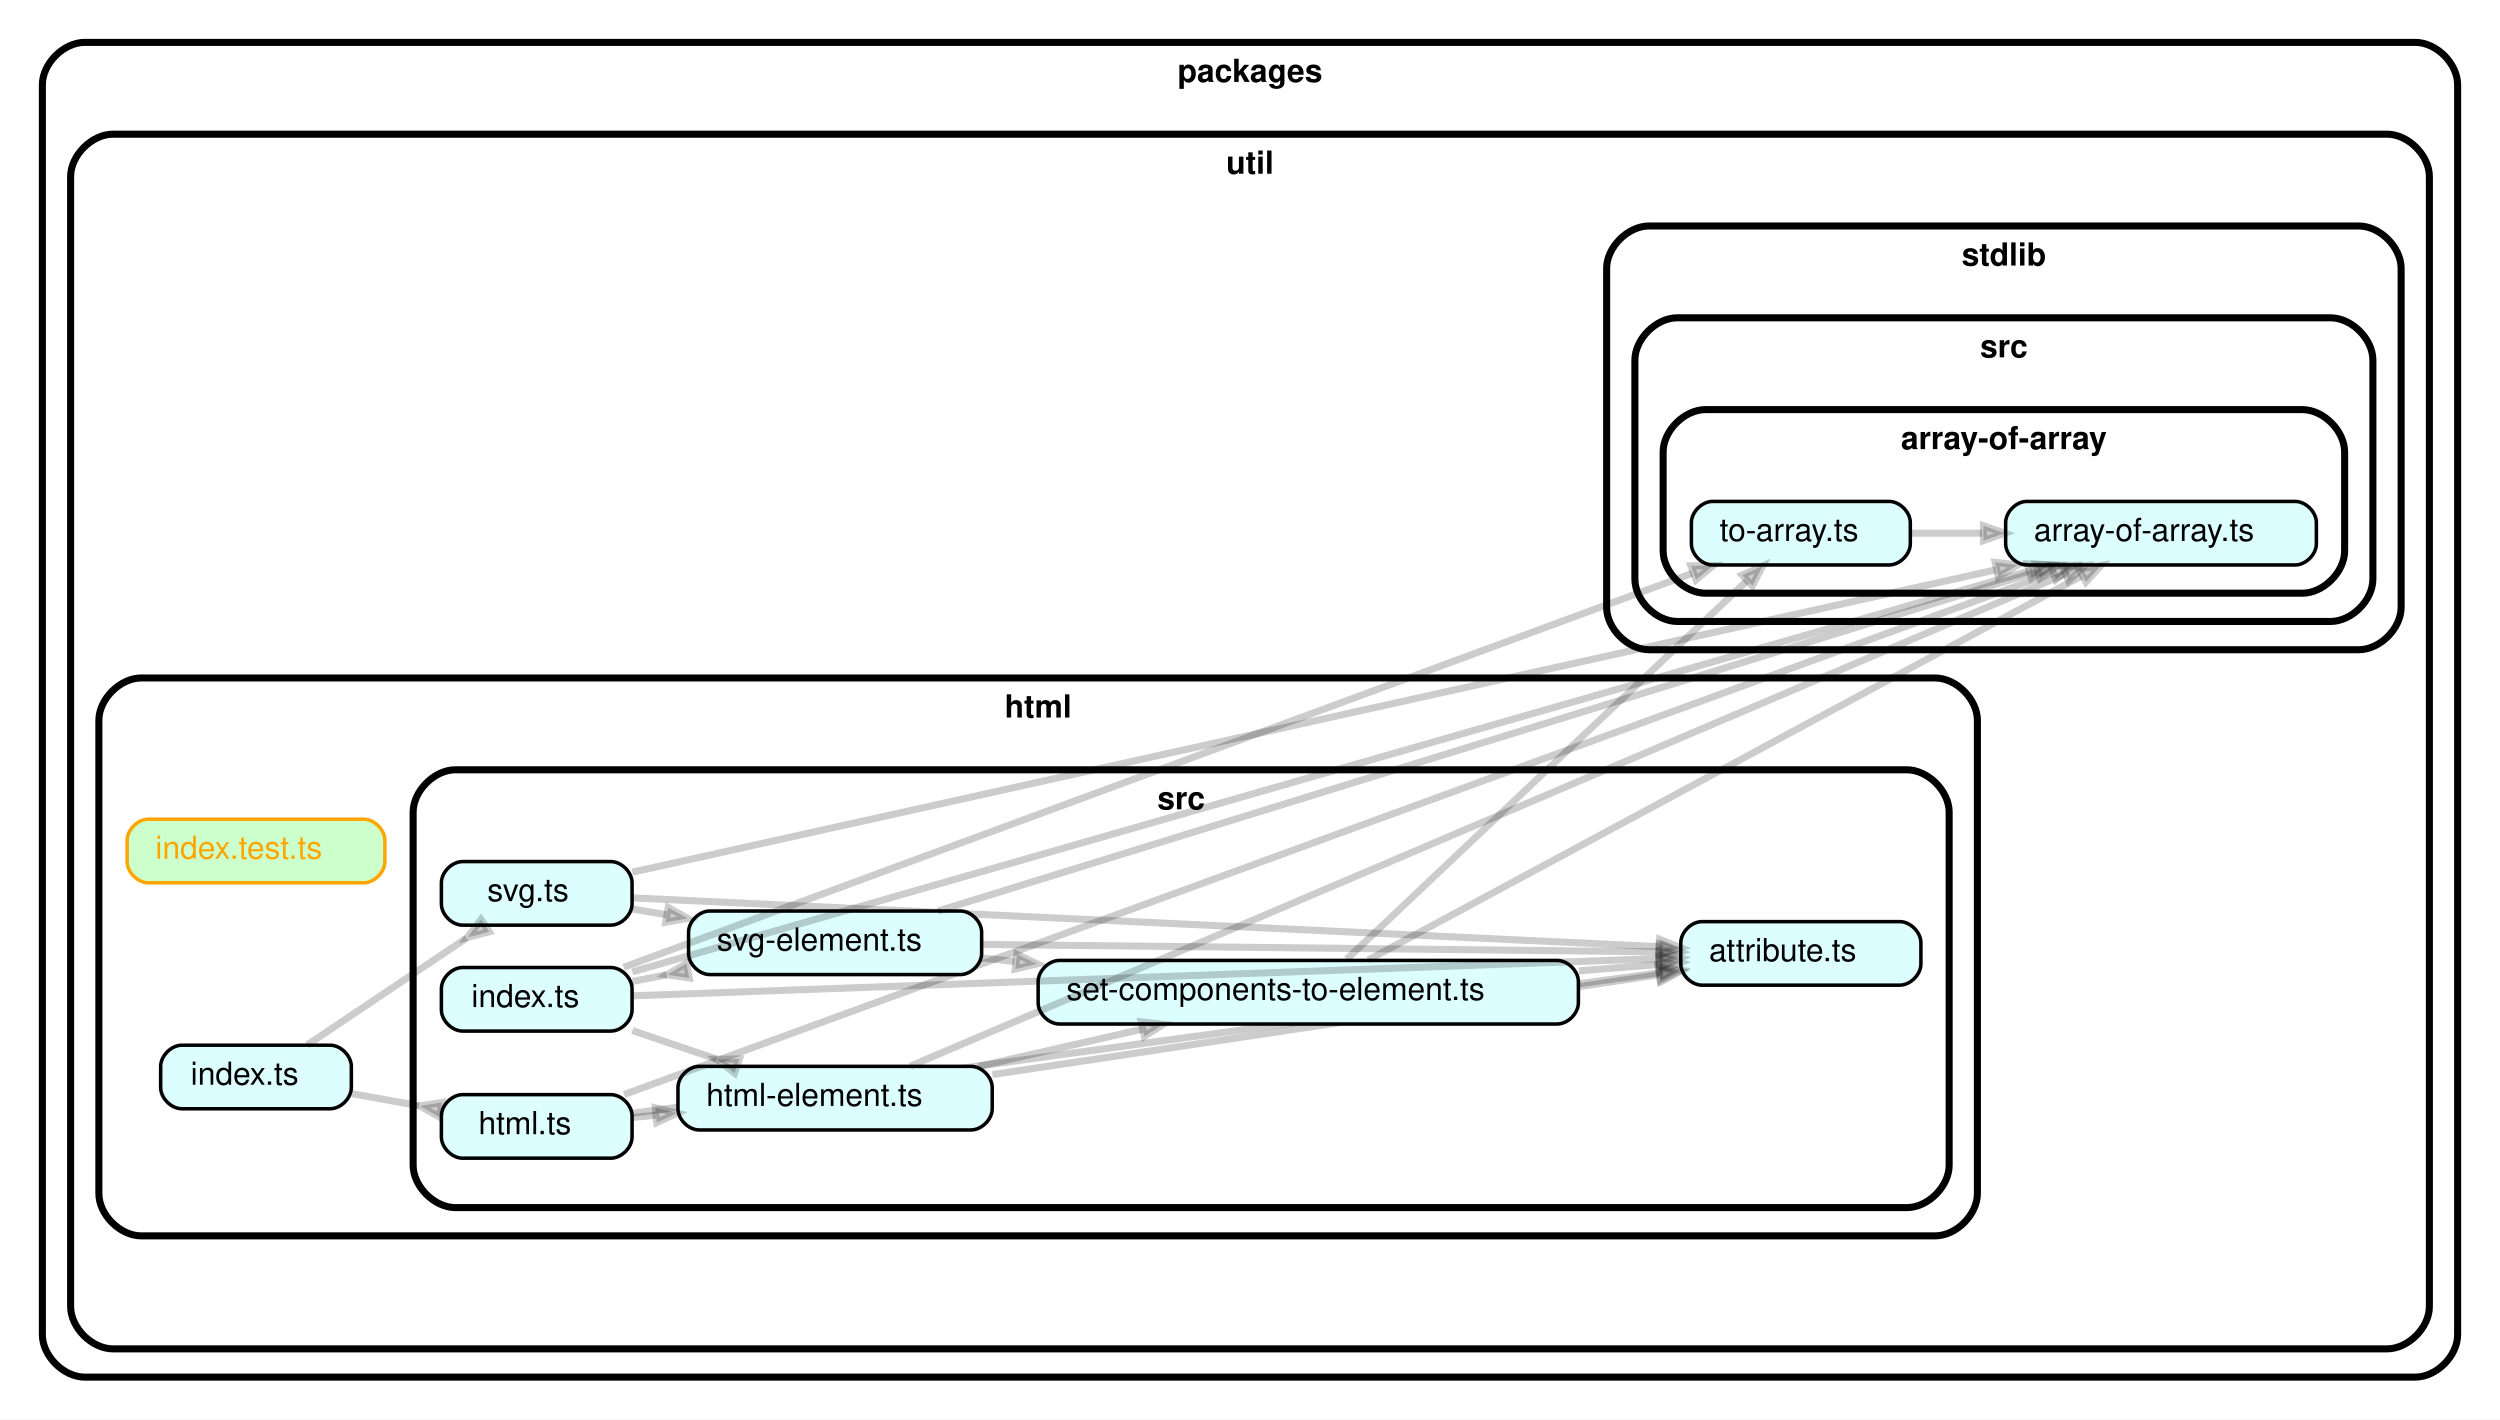
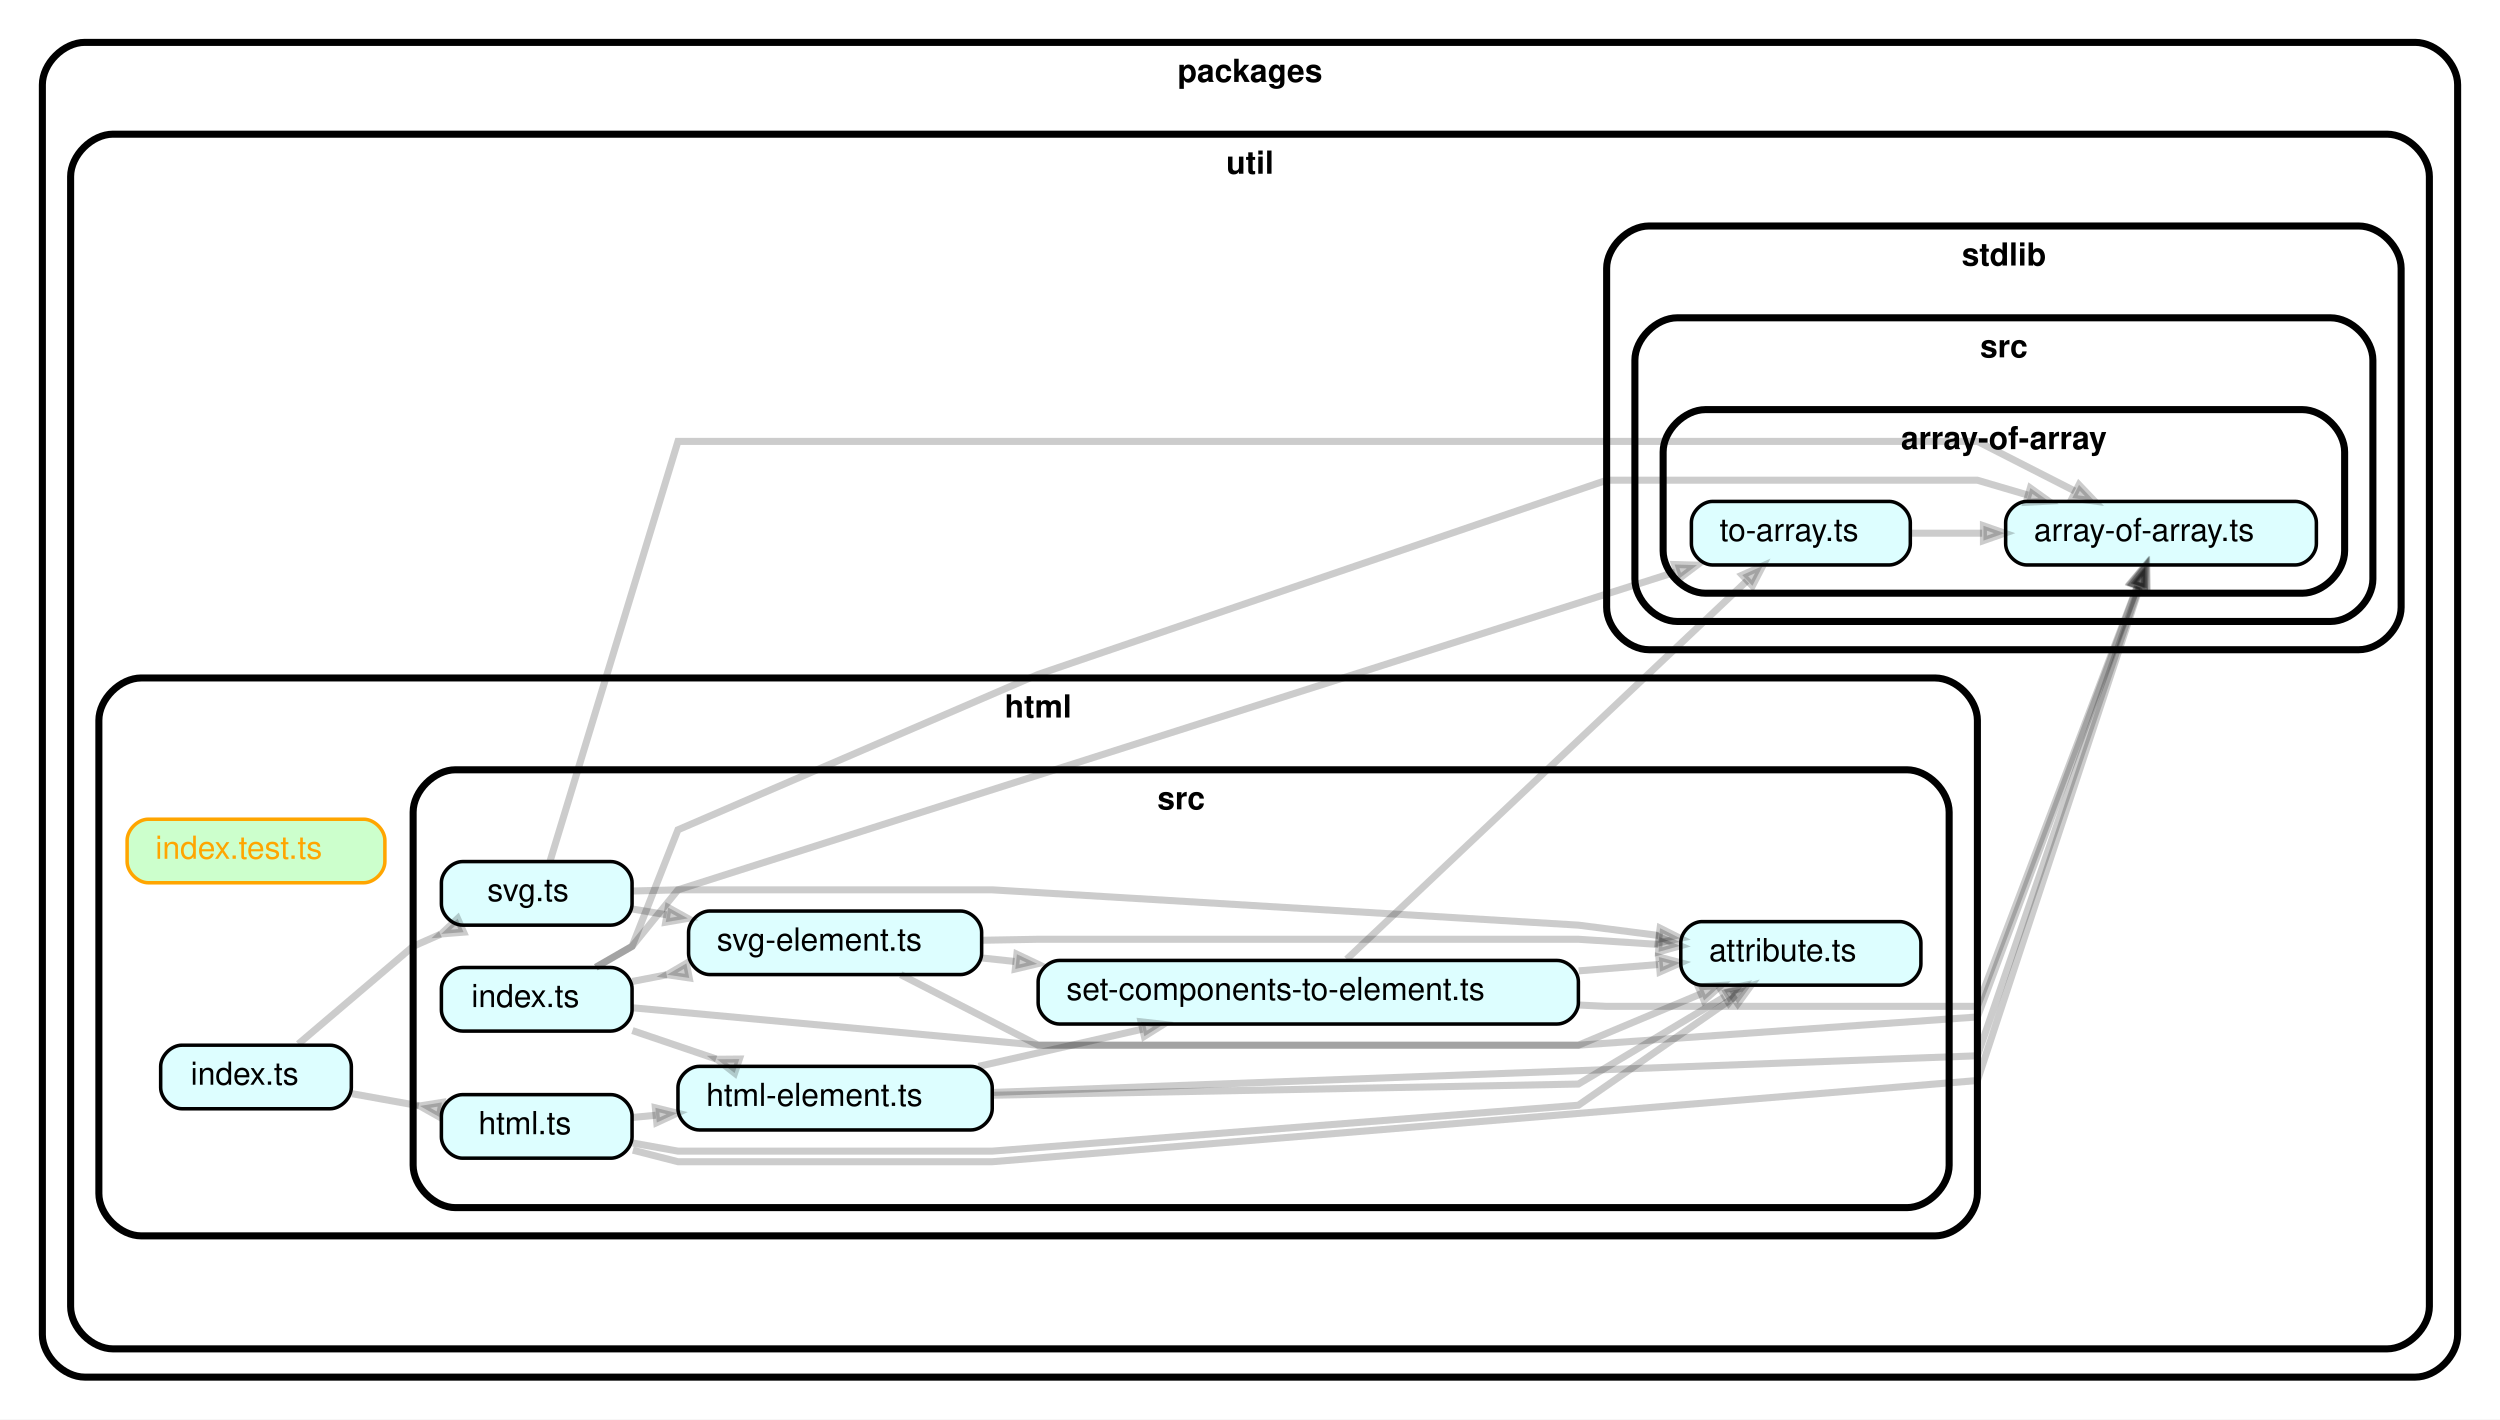
<svg xmlns="http://www.w3.org/2000/svg" xmlns:xlink="http://www.w3.org/1999/xlink" width="708pt" height="402pt" viewBox="0.00 0.00 708.00 402.00">
  <g id="graph0" class="graph" transform="scale(1 1) rotate(0) translate(4 398)">
    <polygon fill="white" stroke="transparent" points="-4,4 -4,-398 704,-398 704,4 -4,4" />
    <g id="clust1" class="cluster">
      <path fill="#ffffff" stroke="black" stroke-width="2" d="M20,-8C20,-8 680,-8 680,-8 686,-8 692,-14 692,-20 692,-20 692,-374 692,-374 692,-380 686,-386 680,-386 680,-386 20,-386 20,-386 14,-386 8,-380 8,-374 8,-374 8,-20 8,-20 8,-14 14,-8 20,-8" />
      <text text-anchor="middle" x="350" y="-374.8" font-family="Helvetica,sans-Serif" font-weight="bold" font-size="9.00">packages</text>
    </g>
    <g id="clust2" class="cluster">
      <path fill="#ffffff" stroke="black" stroke-width="2" d="M28,-16C28,-16 672,-16 672,-16 678,-16 684,-22 684,-28 684,-28 684,-348 684,-348 684,-354 678,-360 672,-360 672,-360 28,-360 28,-360 22,-360 16,-354 16,-348 16,-348 16,-28 16,-28 16,-22 22,-16 28,-16" />
      <text text-anchor="middle" x="350" y="-348.8" font-family="Helvetica,sans-Serif" font-weight="bold" font-size="9.00">util</text>
    </g>
    <g id="clust3" class="cluster">
      <path fill="#ffffff" stroke="black" stroke-width="2" d="M36,-48C36,-48 544,-48 544,-48 550,-48 556,-54 556,-60 556,-60 556,-194 556,-194 556,-200 550,-206 544,-206 544,-206 36,-206 36,-206 30,-206 24,-200 24,-194 24,-194 24,-60 24,-60 24,-54 30,-48 36,-48" />
      <text text-anchor="middle" x="290" y="-194.8" font-family="Helvetica,sans-Serif" font-weight="bold" font-size="9.00">html</text>
    </g>
    <g id="clust4" class="cluster">
      <path fill="#ffffff" stroke="black" stroke-width="2" d="M125,-56C125,-56 536,-56 536,-56 542,-56 548,-62 548,-68 548,-68 548,-168 548,-168 548,-174 542,-180 536,-180 536,-180 125,-180 125,-180 119,-180 113,-174 113,-168 113,-168 113,-68 113,-68 113,-62 119,-56 125,-56" />
      <text text-anchor="middle" x="330.5" y="-168.8" font-family="Helvetica,sans-Serif" font-weight="bold" font-size="9.00">src</text>
    </g>
    <g id="clust5" class="cluster">
      <path fill="#ffffff" stroke="black" stroke-width="2" d="M463,-214C463,-214 664,-214 664,-214 670,-214 676,-220 676,-226 676,-226 676,-322 676,-322 676,-328 670,-334 664,-334 664,-334 463,-334 463,-334 457,-334 451,-328 451,-322 451,-322 451,-226 451,-226 451,-220 457,-214 463,-214" />
      <text text-anchor="middle" x="563.5" y="-322.8" font-family="Helvetica,sans-Serif" font-weight="bold" font-size="9.00">stdlib</text>
    </g>
    <g id="clust6" class="cluster">
      <path fill="#ffffff" stroke="black" stroke-width="2" d="M471,-222C471,-222 656,-222 656,-222 662,-222 668,-228 668,-234 668,-234 668,-296 668,-296 668,-302 662,-308 656,-308 656,-308 471,-308 471,-308 465,-308 459,-302 459,-296 459,-296 459,-234 459,-234 459,-228 465,-222 471,-222" />
      <text text-anchor="middle" x="563.5" y="-296.8" font-family="Helvetica,sans-Serif" font-weight="bold" font-size="9.00">src</text>
    </g>
    <g id="clust7" class="cluster">
      <path fill="#ffffff" stroke="black" stroke-width="2" d="M479,-230C479,-230 648,-230 648,-230 654,-230 660,-236 660,-242 660,-242 660,-270 660,-270 660,-276 654,-282 648,-282 648,-282 479,-282 479,-282 473,-282 467,-276 467,-270 467,-270 467,-242 467,-242 467,-236 473,-230 479,-230" />
      <text text-anchor="middle" x="563.5" y="-270.8" font-family="Helvetica,sans-Serif" font-weight="bold" font-size="9.00">array-of-array</text>
    </g>
    <g id="node1" class="node">
      <g id="a_node1">
        <a xlink:href="packages/util/html/index.test.ts" xlink:title="no-orphans">
          <path fill="#ccffcc" stroke="orange" d="M99,-166C99,-166 38,-166 38,-166 35,-166 32,-163 32,-160 32,-160 32,-154 32,-154 32,-151 35,-148 38,-148 38,-148 99,-148 99,-148 102,-148 105,-151 105,-154 105,-154 105,-160 105,-160 105,-163 102,-166 99,-166" />
          <text text-anchor="start" x="40" y="-154.8" font-family="Helvetica,sans-Serif" font-size="9.00" fill="orange">index.test.ts</text>
        </a>
      </g>
    </g>
    <g id="node2" class="node">
      <g id="a_node2">
        <a xlink:href="packages/util/html/index.ts" xlink:title="index.ts">
          <path fill="#ddfeff" stroke="black" d="M89.5,-102C89.5,-102 47.5,-102 47.5,-102 44.5,-102 41.5,-99 41.5,-96 41.5,-96 41.5,-90 41.5,-90 41.5,-87 44.5,-84 47.5,-84 47.5,-84 89.5,-84 89.5,-84 92.5,-84 95.5,-87 95.5,-90 95.5,-90 95.5,-96 95.5,-96 95.5,-99 92.5,-102 89.5,-102" />
          <text text-anchor="start" x="50" y="-90.8" font-family="Helvetica,sans-Serif" font-size="9.00">index.ts</text>
        </a>
      </g>
    </g>
    <g id="node3" class="node">
      <g id="a_node3">
        <a xlink:href="packages/util/html/src/html.ts" xlink:title="html.ts">
          <path fill="#ddfeff" stroke="black" d="M169,-88C169,-88 127,-88 127,-88 124,-88 121,-85 121,-82 121,-82 121,-76 121,-76 121,-73 124,-70 127,-70 127,-70 169,-70 169,-70 172,-70 175,-73 175,-76 175,-76 175,-82 175,-82 175,-85 172,-88 169,-88" />
          <text text-anchor="start" x="131.5" y="-76.8" font-family="Helvetica,sans-Serif" font-size="9.00">html.ts</text>
        </a>
      </g>
    </g>
    <g id="edge1" class="edge">
      <path fill="none" stroke="#000000" stroke-width="2" stroke-opacity="0.2" d="M95.74,-88.26C101.8,-87.17 108.32,-85.99 114.6,-84.85" />
      <polygon fill="#000000" fill-opacity="0.2" stroke="#000000" stroke-width="2" stroke-opacity="0.2" points="121.16,-85.8 114.88,-84.8 120.42,-81.67 121.16,-85.8" />
    </g>
    <g id="node4" class="node">
      <g id="a_node4">
        <a xlink:href="packages/util/html/src/svg.ts" xlink:title="svg.ts">
          <path fill="#ddfeff" stroke="black" d="M169,-154C169,-154 127,-154 127,-154 124,-154 121,-151 121,-148 121,-148 121,-142 121,-142 121,-139 124,-136 127,-136 127,-136 169,-136 169,-136 172,-136 175,-139 175,-142 175,-142 175,-148 175,-148 175,-151 172,-154 169,-154" />
          <text text-anchor="start" x="134" y="-142.8" font-family="Helvetica,sans-Serif" font-size="9.00">svg.ts</text>
        </a>
      </g>
    </g>
    <g id="edge2" class="edge">
-       <path fill="none" stroke="#000000" stroke-width="2" stroke-opacity="0.2" d="M83,-102.06C95.48,-110.43 114.15,-122.96 128.11,-132.33" />
-       <polygon fill="#000000" fill-opacity="0.2" stroke="#000000" stroke-width="2" stroke-opacity="0.2" points="132.23,-137.62 128.41,-132.53 134.57,-134.13 132.23,-137.62" />
+       <path fill="none" stroke="#000000" stroke-width="2" stroke-opacity="0.2" d="M80.48,-102.34C93.36,-113.3 113,-130 113,-130 113,-130 116.24,-131.43 120.73,-133.41" />
+       <polygon fill="#000000" fill-opacity="0.2" stroke="#000000" stroke-width="2" stroke-opacity="0.2" points="125.59,-137.85 120.95,-133.51 127.29,-134.01 125.59,-137.85" />
    </g>
    <g id="node5" class="node">
      <g id="a_node5">
        <a xlink:href="packages/util/html/src/attribute.ts" xlink:title="attribute.ts">
          <path fill="#ddfeff" stroke="black" d="M534,-137C534,-137 478,-137 478,-137 475,-137 472,-134 472,-131 472,-131 472,-125 472,-125 472,-122 475,-119 478,-119 478,-119 534,-119 534,-119 537,-119 540,-122 540,-125 540,-125 540,-131 540,-131 540,-134 537,-137 534,-137" />
          <text text-anchor="start" x="480" y="-125.8" font-family="Helvetica,sans-Serif" font-size="9.00">attribute.ts</text>
        </a>
      </g>
    </g>
    <g id="edge6" class="edge">
-       <path fill="none" stroke="#000000" stroke-width="2" stroke-opacity="0.2" d="M175.2,-82.72C237.81,-91.29 392.37,-112.45 465.9,-122.51" />
-       <polygon fill="#000000" fill-opacity="0.2" stroke="#000000" stroke-width="2" stroke-opacity="0.2" points="465.67,-124.6 471.9,-123.33 466.24,-120.44 465.67,-124.6" />
+       <path fill="none" stroke="#000000" stroke-width="2" stroke-opacity="0.2" d="M175.23,-74.29C182.28,-73.03 188,-72 188,-72 188,-72 277,-72 277,-72 277,-72 443,-85 443,-85 443,-85 468.61,-102.76 486.91,-115.45" />
+       <polygon fill="#000000" fill-opacity="0.2" stroke="#000000" stroke-width="2" stroke-opacity="0.2" points="485.72,-117.19 491.85,-118.88 488.12,-113.74 485.72,-117.19" />
    </g>
    <g id="node6" class="node">
      <g id="a_node6">
        <a xlink:href="packages/util/html/src/html-element.ts" xlink:title="html-element.ts">
          <path fill="#ddfeff" stroke="black" d="M271,-96C271,-96 194,-96 194,-96 191,-96 188,-93 188,-90 188,-90 188,-84 188,-84 188,-81 191,-78 194,-78 194,-78 271,-78 271,-78 274,-78 277,-81 277,-84 277,-84 277,-90 277,-90 277,-93 274,-96 271,-96" />
          <text text-anchor="start" x="196" y="-84.8" font-family="Helvetica,sans-Serif" font-size="9.00">html-element.ts</text>
        </a>
      </g>
    </g>
    <g id="edge7" class="edge">
      <path fill="none" stroke="#000000" stroke-width="2" stroke-opacity="0.2" d="M175.1,-81.53C177.26,-81.74 179.48,-81.96 181.74,-82.17" />
      <polygon fill="#000000" fill-opacity="0.2" stroke="#000000" stroke-width="2" stroke-opacity="0.2" points="181.6,-84.27 187.77,-82.76 182,-80.09 181.6,-84.27" />
    </g>
    <g id="node8" class="node">
      <g id="a_node8">
        <a xlink:href="packages/util/stdlib/src/array-of-array/array-of-array.ts" xlink:title="array-of-array.ts">
          <path fill="#ddfeff" stroke="black" d="M646,-256C646,-256 570,-256 570,-256 567,-256 564,-253 564,-250 564,-250 564,-244 564,-244 564,-241 567,-238 570,-238 570,-238 646,-238 646,-238 649,-238 652,-241 652,-244 652,-244 652,-250 652,-250 652,-253 649,-256 646,-256" />
          <text text-anchor="start" x="572" y="-244.8" font-family="Helvetica,sans-Serif" font-size="9.00">array-of-array.ts</text>
        </a>
      </g>
    </g>
    <g id="edge8" class="edge">
-       <path fill="none" stroke="#000000" stroke-width="2" stroke-opacity="0.2" d="M172.73,-88.03C250.81,-116.55 491.93,-204.61 577.5,-235.86" />
-       <polygon fill="#000000" fill-opacity="0.2" stroke="#000000" stroke-width="2" stroke-opacity="0.2" points="576.79,-237.84 583.15,-237.92 578.23,-233.89 576.79,-237.84" />
+       <path fill="none" stroke="#000000" stroke-width="2" stroke-opacity="0.2" d="M175.23,-72.27C182.28,-70.47 188,-69 188,-69 188,-69 277,-69 277,-69 277,-69 556,-92 556,-92 556,-92 589.05,-192.44 601.94,-231.62" />
+       <polygon fill="#000000" fill-opacity="0.2" stroke="#000000" stroke-width="2" stroke-opacity="0.2" points="600.09,-232.73 603.96,-237.77 604.08,-231.41 600.09,-232.73" />
    </g>
    <g id="edge20" class="edge">
-       <path fill="none" stroke="#000000" stroke-width="2" stroke-opacity="0.2" d="M175.2,-143.71C237.81,-140.74 392.37,-133.4 465.9,-129.9" />
-       <polygon fill="#000000" fill-opacity="0.2" stroke="#000000" stroke-width="2" stroke-opacity="0.2" points="466.01,-132 471.9,-129.62 465.81,-127.81 466.01,-132" />
+       <path fill="none" stroke="#000000" stroke-width="2" stroke-opacity="0.2" d="M175.23,-145.67C182.28,-145.85 188,-146 188,-146 188,-146 277,-146 277,-146 277,-146 443,-136 443,-136 443,-136 453.4,-134.66 465.68,-133.07" />
+       <polygon fill="#000000" fill-opacity="0.2" stroke="#000000" stroke-width="2" stroke-opacity="0.2" points="466.14,-135.13 471.82,-132.28 465.6,-130.97 466.14,-135.13" />
    </g>
    <g id="edge22" class="edge">
-       <path fill="none" stroke="#000000" stroke-width="2" stroke-opacity="0.2" d="M175.06,-151C250.81,-167.8 465.72,-215.45 561.24,-236.63" />
-       <polygon fill="#000000" fill-opacity="0.2" stroke="#000000" stroke-width="2" stroke-opacity="0.2" points="561.04,-238.74 567.36,-237.99 561.95,-234.64 561.04,-238.74" />
+       <path fill="none" stroke="#000000" stroke-width="2" stroke-opacity="0.2" d="M151.8,-154.21C160.75,-183.55 188,-273 188,-273 188,-273 556,-273 556,-273 556,-273 570.13,-265.8 583.52,-258.97" />
+       <polygon fill="#000000" fill-opacity="0.2" stroke="#000000" stroke-width="2" stroke-opacity="0.2" points="584.77,-260.69 589.16,-256.09 582.86,-256.95 584.77,-260.69" />
    </g>
    <g id="node10" class="node">
      <g id="a_node10">
        <a xlink:href="packages/util/html/src/svg-element.ts" xlink:title="svg-element.ts">
          <path fill="#ddfeff" stroke="black" d="M268,-140C268,-140 197,-140 197,-140 194,-140 191,-137 191,-134 191,-134 191,-128 191,-128 191,-125 194,-122 197,-122 197,-122 268,-122 268,-122 271,-122 274,-125 274,-128 274,-128 274,-134 274,-134 274,-137 271,-140 268,-140" />
          <text text-anchor="start" x="199" y="-128.8" font-family="Helvetica,sans-Serif" font-size="9.00">svg-element.ts</text>
        </a>
      </g>
    </g>
    <g id="edge21" class="edge">
      <path fill="none" stroke="#000000" stroke-width="2" stroke-opacity="0.2" d="M175.1,-140.57C178.23,-140.04 181.49,-139.49 184.8,-138.92" />
      <polygon fill="#000000" fill-opacity="0.2" stroke="#000000" stroke-width="2" stroke-opacity="0.2" points="185.23,-140.98 190.79,-137.91 184.53,-136.84 185.23,-140.98" />
    </g>
    <g id="edge3" class="edge">
-       <path fill="none" stroke="#000000" stroke-width="2" stroke-opacity="0.2" d="M277.05,-93.68C329.41,-101.53 415.54,-114.44 465.89,-121.99" />
-       <polygon fill="#000000" fill-opacity="0.2" stroke="#000000" stroke-width="2" stroke-opacity="0.2" points="465.61,-124.07 471.85,-122.88 466.23,-119.91 465.61,-124.07" />
+       <path fill="none" stroke="#000000" stroke-width="2" stroke-opacity="0.2" d="M277.16,-87.83C338.56,-89.01 443,-91 443,-91 443,-91 466.25,-104.88 484.28,-115.63" />
+       <polygon fill="#000000" fill-opacity="0.2" stroke="#000000" stroke-width="2" stroke-opacity="0.2" points="483.45,-117.58 489.67,-118.85 485.6,-113.98 483.45,-117.58" />
    </g>
    <g id="node7" class="node">
      <g id="a_node7">
        <a xlink:href="packages/util/html/src/set-components-to-element.ts" xlink:title="set-components-to-element.ts">
          <path fill="#ddfeff" stroke="black" d="M437,-126C437,-126 296,-126 296,-126 293,-126 290,-123 290,-120 290,-120 290,-114 290,-114 290,-111 293,-108 296,-108 296,-108 437,-108 437,-108 440,-108 443,-111 443,-114 443,-114 443,-120 443,-120 443,-123 440,-126 437,-126" />
          <text text-anchor="start" x="298" y="-114.8" font-family="Helvetica,sans-Serif" font-size="9.00">set-components-to-element.ts</text>
        </a>
      </g>
    </g>
    <g id="edge4" class="edge">
      <path fill="none" stroke="#000000" stroke-width="2" stroke-opacity="0.2" d="M273.1,-96C287.72,-99.32 304.4,-103.11 319.53,-106.55" />
      <polygon fill="#000000" fill-opacity="0.2" stroke="#000000" stroke-width="2" stroke-opacity="0.2" points="319.15,-108.62 325.47,-107.9 320.08,-104.52 319.15,-108.62" />
    </g>
    <g id="edge5" class="edge">
-       <path fill="none" stroke="#000000" stroke-width="2" stroke-opacity="0.2" d="M253.76,-96.06C317.9,-123.39 509.38,-204.98 580.77,-235.4" />
-       <polygon fill="#000000" fill-opacity="0.2" stroke="#000000" stroke-width="2" stroke-opacity="0.2" points="580.16,-237.42 586.5,-237.84 581.81,-233.56 580.16,-237.42" />
+       <path fill="none" stroke="#000000" stroke-width="2" stroke-opacity="0.2" d="M277.33,-88.63C365.51,-91.91 556,-99 556,-99 556,-99 588.75,-194.03 601.76,-231.79" />
+       <polygon fill="#000000" fill-opacity="0.2" stroke="#000000" stroke-width="2" stroke-opacity="0.2" points="599.87,-232.75 603.81,-237.74 603.84,-231.39 599.87,-232.75" />
    </g>
    <g id="edge14" class="edge">
      <path fill="none" stroke="#000000" stroke-width="2" stroke-opacity="0.2" d="M443.09,-123.05C450.83,-123.67 458.45,-124.28 465.56,-124.84" />
      <polygon fill="#000000" fill-opacity="0.2" stroke="#000000" stroke-width="2" stroke-opacity="0.2" points="465.78,-126.97 471.93,-125.35 466.12,-122.78 465.78,-126.97" />
    </g>
    <g id="edge15" class="edge">
-       <path fill="none" stroke="#000000" stroke-width="2" stroke-opacity="0.2" d="M383.48,-126.14C426.09,-149.08 537.54,-209.07 585.51,-234.89" />
-       <polygon fill="#000000" fill-opacity="0.2" stroke="#000000" stroke-width="2" stroke-opacity="0.2" points="584.76,-236.87 591.04,-237.87 586.75,-233.18 584.76,-236.87" />
+       <path fill="none" stroke="#000000" stroke-width="2" stroke-opacity="0.2" d="M443.29,-113.37C448.06,-113.14 451,-113 451,-113 451,-113 556,-113 556,-113 556,-113 587.88,-196.76 601.23,-231.84" />
+       <polygon fill="#000000" fill-opacity="0.2" stroke="#000000" stroke-width="2" stroke-opacity="0.2" points="599.4,-232.93 603.49,-237.79 603.32,-231.44 599.4,-232.93" />
    </g>
    <g id="node11" class="node">
      <g id="a_node11">
        <a xlink:href="packages/util/stdlib/src/array-of-array/to-array.ts" xlink:title="to-array.ts">
          <path fill="#ddfeff" stroke="black" d="M531,-256C531,-256 481,-256 481,-256 478,-256 475,-253 475,-250 475,-250 475,-244 475,-244 475,-241 478,-238 481,-238 481,-238 531,-238 531,-238 534,-238 537,-241 537,-244 537,-244 537,-250 537,-250 537,-253 534,-256 531,-256" />
          <text text-anchor="start" x="483" y="-244.8" font-family="Helvetica,sans-Serif" font-size="9.00">to-array.ts</text>
        </a>
      </g>
    </g>
    <g id="edge16" class="edge">
      <path fill="none" stroke="#000000" stroke-width="2" stroke-opacity="0.2" d="M377.39,-126.35C401.37,-149.02 462.71,-207.01 490.69,-233.47" />
      <polygon fill="#000000" fill-opacity="0.2" stroke="#000000" stroke-width="2" stroke-opacity="0.2" points="489.4,-235.14 495.2,-237.74 492.28,-232.09 489.4,-235.14" />
    </g>
    <g id="node9" class="node">
      <g id="a_node9">
        <a xlink:href="packages/util/html/src/index.ts" xlink:title="index.ts">
          <path fill="#ddfeff" stroke="black" d="M169,-124C169,-124 127,-124 127,-124 124,-124 121,-121 121,-118 121,-118 121,-112 121,-112 121,-109 124,-106 127,-106 127,-106 169,-106 169,-106 172,-106 175,-109 175,-112 175,-112 175,-118 175,-118 175,-121 172,-124 169,-124" />
          <text text-anchor="start" x="129.5" y="-112.8" font-family="Helvetica,sans-Serif" font-size="9.00">index.ts</text>
        </a>
      </g>
    </g>
    <g id="edge9" class="edge">
-       <path fill="none" stroke="#000000" stroke-width="2" stroke-opacity="0.2" d="M175.2,-115.99C237.81,-118.26 392.37,-123.87 465.9,-126.54" />
-       <polygon fill="#000000" fill-opacity="0.2" stroke="#000000" stroke-width="2" stroke-opacity="0.2" points="465.83,-128.64 471.9,-126.76 465.98,-124.45 465.83,-128.64" />
+       <path fill="none" stroke="#000000" stroke-width="2" stroke-opacity="0.2" d="M175.19,-112.59C215.97,-108.83 290,-102 290,-102 290,-102 443,-102 443,-102 443,-102 461.11,-109.59 477.76,-116.57" />
+       <polygon fill="#000000" fill-opacity="0.2" stroke="#000000" stroke-width="2" stroke-opacity="0.2" points="476.97,-118.52 483.32,-118.91 478.59,-114.65 476.97,-118.52" />
    </g>
    <g id="edge10" class="edge">
      <path fill="none" stroke="#000000" stroke-width="2" stroke-opacity="0.2" d="M175.1,-106.14C182.63,-103.59 190.93,-100.77 198.8,-98.1" />
      <polygon fill="#000000" fill-opacity="0.2" stroke="#000000" stroke-width="2" stroke-opacity="0.2" points="205.39,-98.08 199.03,-98.02 204.04,-94.1 205.39,-98.08" />
    </g>
    <g id="edge12" class="edge">
-       <path fill="none" stroke="#000000" stroke-width="2" stroke-opacity="0.2" d="M175.06,-122.76C253.37,-145.24 480.4,-210.38 570.5,-236.24" />
-       <polygon fill="#000000" fill-opacity="0.2" stroke="#000000" stroke-width="2" stroke-opacity="0.2" points="570.15,-238.32 576.5,-237.96 571.31,-234.29 570.15,-238.32" />
+       <path fill="none" stroke="#000000" stroke-width="2" stroke-opacity="0.2" d="M164.72,-124.07C170.2,-127.23 175,-130 175,-130 175,-130 188,-163 188,-163 188,-163 290,-207 290,-207 290,-207 451,-262 451,-262 451,-262 556,-262 556,-262 556,-262 562.22,-260.17 570.31,-257.79" />
+       <polygon fill="#000000" fill-opacity="0.2" stroke="#000000" stroke-width="2" stroke-opacity="0.2" points="570.99,-259.78 576.16,-256.07 569.81,-255.75 570.99,-259.78" />
    </g>
    <g id="edge11" class="edge">
      <path fill="none" stroke="#000000" stroke-width="2" stroke-opacity="0.2" d="M175.1,-120.06C178.23,-120.67 181.49,-121.3 184.8,-121.94" />
      <polygon fill="#000000" fill-opacity="0.2" stroke="#000000" stroke-width="2" stroke-opacity="0.2" points="190.39,-125.17 184.9,-121.96 191.19,-121.04 190.39,-125.17" />
    </g>
    <g id="edge13" class="edge">
-       <path fill="none" stroke="#000000" stroke-width="2" stroke-opacity="0.2" d="M172.61,-124.07C236.09,-147.48 405.31,-209.88 475.17,-235.63" />
-       <polygon fill="#000000" fill-opacity="0.2" stroke="#000000" stroke-width="2" stroke-opacity="0.2" points="474.86,-237.76 481.22,-237.86 476.32,-233.82 474.86,-237.76" />
+       <path fill="none" stroke="#000000" stroke-width="2" stroke-opacity="0.2" d="M164.72,-124.07C170.2,-127.23 175,-130 175,-130 175,-130 188,-146 188,-146 188,-146 388.21,-209.79 470.41,-235.98" />
+       <polygon fill="#000000" fill-opacity="0.2" stroke="#000000" stroke-width="2" stroke-opacity="0.2" points="470.24,-238.13 476.59,-237.95 471.51,-234.13 470.24,-238.13" />
    </g>
    <g id="edge17" class="edge">
-       <path fill="none" stroke="#000000" stroke-width="2" stroke-opacity="0.2" d="M274.04,-130.54C326.02,-129.97 414.44,-129 465.79,-128.44" />
-       <polygon fill="#000000" fill-opacity="0.2" stroke="#000000" stroke-width="2" stroke-opacity="0.2" points="465.89,-130.54 471.87,-128.37 465.84,-126.34 465.89,-130.54" />
+       <path fill="none" stroke="#000000" stroke-width="2" stroke-opacity="0.2" d="M274.26,-131.72C283.17,-131.88 290,-132 290,-132 290,-132 443,-132 443,-132 443,-132 453.4,-131.33 465.68,-130.54" />
+       <polygon fill="#000000" fill-opacity="0.2" stroke="#000000" stroke-width="2" stroke-opacity="0.2" points="465.97,-132.62 471.82,-130.14 465.7,-128.43 465.97,-132.62" />
    </g>
    <g id="edge18" class="edge">
      <path fill="none" stroke="#000000" stroke-width="2" stroke-opacity="0.2" d="M274.18,-126.69C277.15,-126.37 280.2,-126.05 283.3,-125.72" />
      <polygon fill="#000000" fill-opacity="0.2" stroke="#000000" stroke-width="2" stroke-opacity="0.2" points="283.98,-127.76 289.72,-125.04 283.54,-123.58 283.98,-127.76" />
    </g>
    <g id="edge19" class="edge">
-       <path fill="none" stroke="#000000" stroke-width="2" stroke-opacity="0.2" d="M261.65,-140.01C329.78,-161.05 499.23,-213.4 572.89,-236.15" />
-       <polygon fill="#000000" fill-opacity="0.2" stroke="#000000" stroke-width="2" stroke-opacity="0.2" points="572.51,-238.24 578.87,-238 573.75,-234.22 572.51,-238.24" />
+       <path fill="none" stroke="#000000" stroke-width="2" stroke-opacity="0.2" d="M251.07,-121.98C267.65,-113.47 290,-102 290,-102 290,-102 443,-102 443,-102 443,-102 556,-110 556,-110 556,-110 588.15,-196.35 601.39,-231.94" />
+       <polygon fill="#000000" fill-opacity="0.2" stroke="#000000" stroke-width="2" stroke-opacity="0.2" points="599.43,-232.69 603.49,-237.58 603.37,-231.23 599.43,-232.69" />
    </g>
    <g id="edge23" class="edge">
      <path fill="none" stroke="#000000" stroke-width="2" stroke-opacity="0.2" d="M537,-247C543.43,-247 550.39,-247 557.34,-247" />
      <polygon fill="#000000" fill-opacity="0.2" stroke="#000000" stroke-width="2" stroke-opacity="0.2" points="557.71,-249.1 563.71,-247 557.71,-244.9 557.71,-249.1" />
    </g>
  </g>
</svg>
